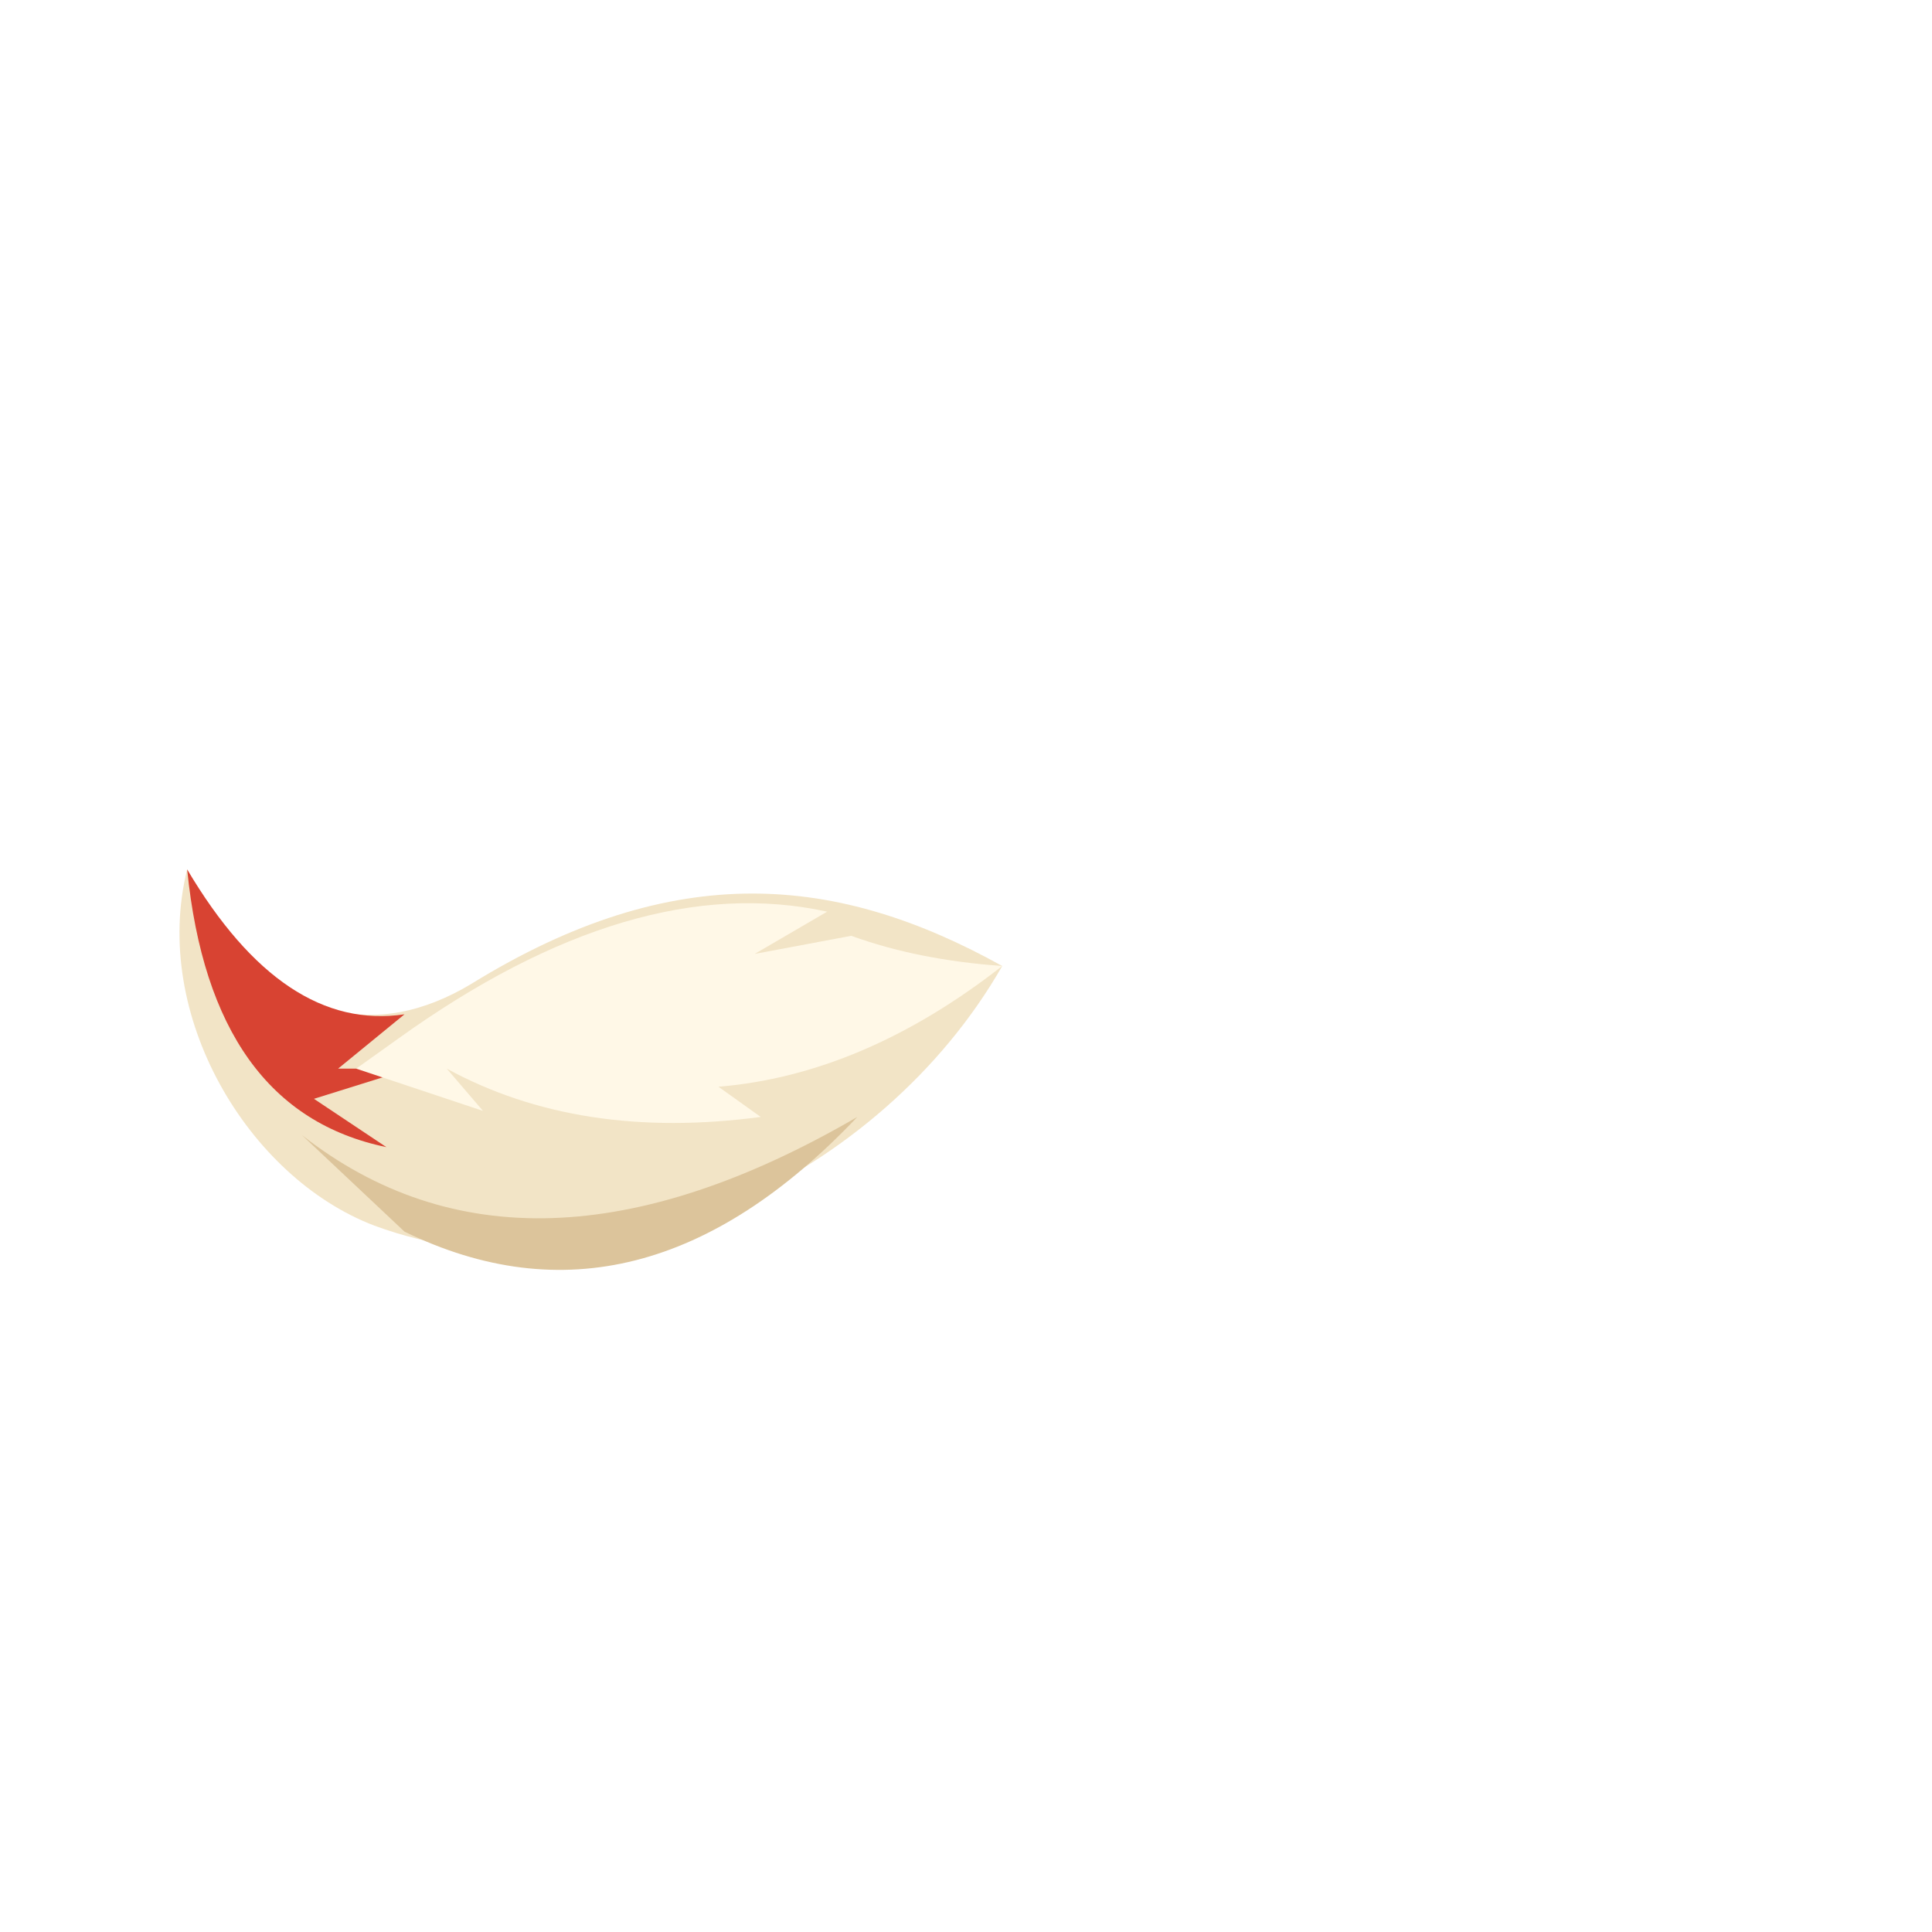
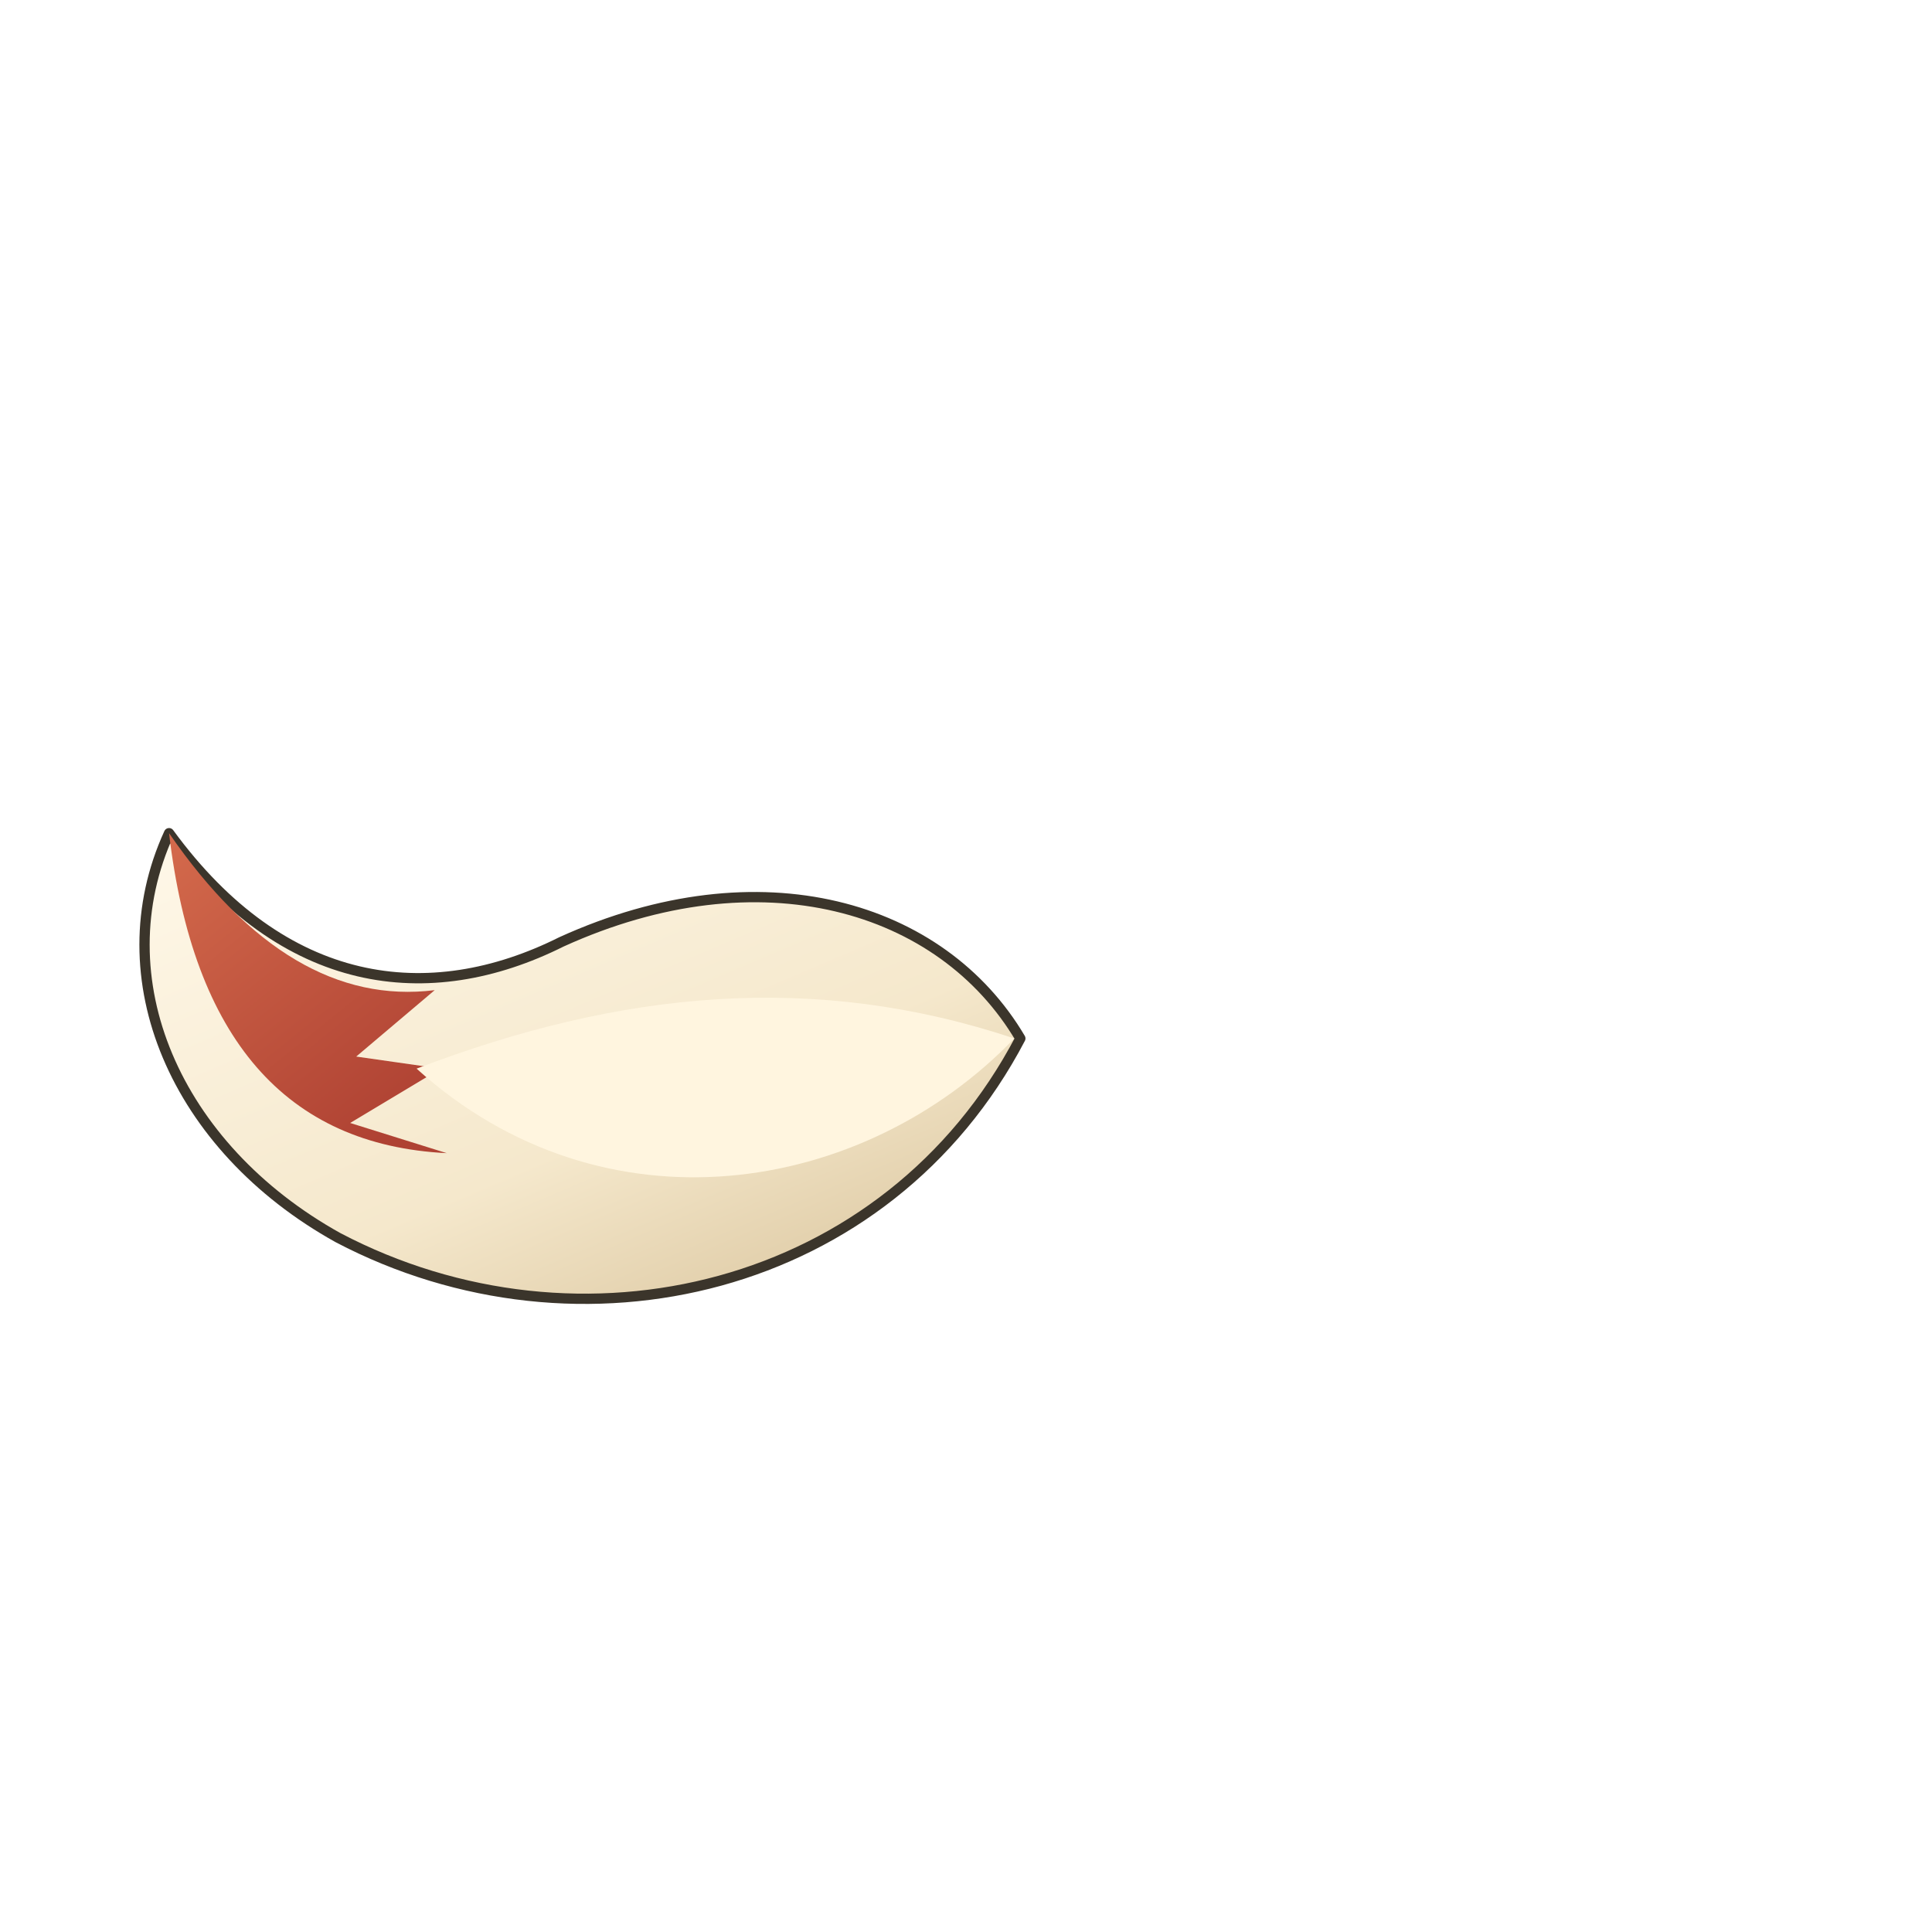
<svg xmlns="http://www.w3.org/2000/svg" width="320" height="320" viewBox="-160 -160 320 320">
  <g id="fox_tail_low" transform="scale(1)">
-     <path d="M 6 0 C -14 35 -60 57 -98 43 C -119 35 -135 8 -129 -16 C -115 11 -97 12 -82 3 C -48 -18 -21 -15 6 0 Z" fill="#F2E4C6" />
-     <path d="M -129 -16 Q -113 11 -93 8 L -104 17 L -92 17 L -108 22 L -96 30 Q -125 24 -129 -16 Z" fill="#D84332" />
-     <path d="M -94 12 Q -55 -16 -23 -9 L -35 -2 L -19 -5 Q -8 -1 6 0 Q -17 18 -41 20 L -34 25 Q -64 29 -86 17 L -80 24 L -101 17 Z" fill="#FFF8E7" />
-     <path d="M -110 28 Q -73 57 -18 25 Q -54 63 -93 44 Z" fill="#DCC49B" />
-     <path d="M -83 33 Q -51 43 -27 25" fill="none" stroke="#F2E4C6" stroke-width="1.2" stroke-linecap="round" stroke-linejoin="round" />
+     <defs>
+       <linearGradient id="fur_fox_tail_low" x1="0" y1="0" x2=".8" y2="1">
+         <stop stop-color="#FFF8E9" />
+         <stop offset=".65" stop-color="#F5E8CC" />
+         <stop offset="1" stop-color="#DDC9A3" />
+       </linearGradient>
+       <linearGradient id="red_fox_tail_low" x1="0" y1="0" x2=".7" y2="1">
+         <stop stop-color="#D46A4C" />
+         <stop offset="1" stop-color="#AF4233" />
+       </linearGradient>
+       <radialGradient id="gold_fox_tail_low" cx=".3" cy=".25" r=".8">
+         <stop stop-color="#F5D58B" />
+         <stop offset="1" stop-color="#BD873A" />
+       </radialGradient>
+     </defs>
+     <path d="M9 12C-13 54-64 66-104 45C-131 30-143 2-132-22C-113 4-89 7-67-4C-34-19-4-10 9 12Z" fill="url(#fur_fox_tail_low)" stroke="#3B352B" stroke-width="1.7" stroke-linejoin="round" stroke-linecap="round" />
+     <path d="M-132-22Q-112 7-88 4L-101 15L-87 17L-102 26L-86 31Q-126 29-132-22Z" fill="url(#red_fox_tail_low)" />
+     <path d="M-91 17C-57 4-25 1 8 12C-17 38-60 45-91 17Z" fill="#FFF5DF" />
  </g>
</svg>
